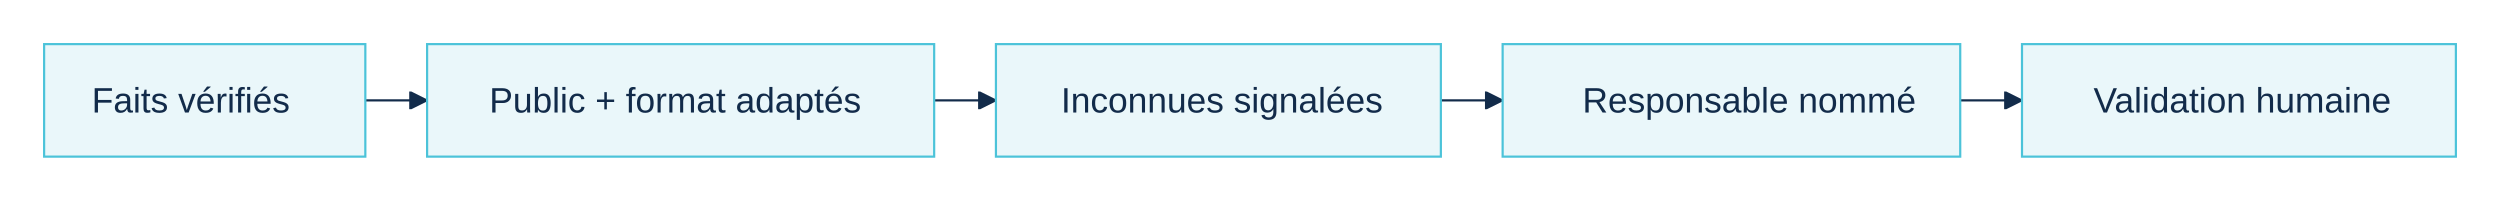
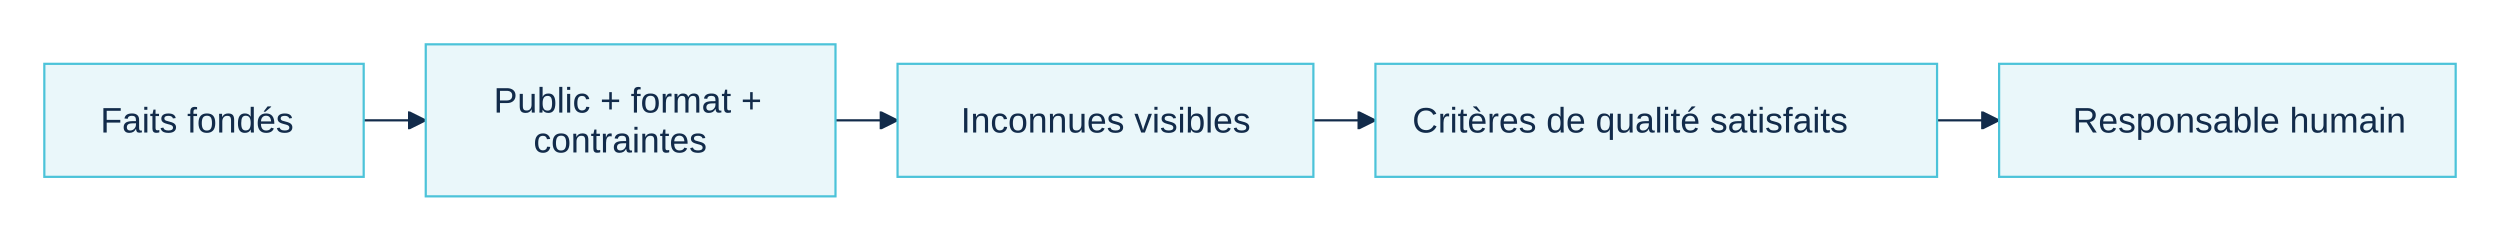
- <svg xmlns="http://www.w3.org/2000/svg" id="my-svg" width="100%" class="flowchart" style="max-width: 1109.22px; background-color: rgb(243, 243, 243);" viewBox="-12 -12 1133.219 91" role="graphics-document document" aria-roledescription="flowchart-v2" font-family="Segoe UI, Arial, sans-serif" font-size="16px" fill="#122B4A">
+ <svg xmlns="http://www.w3.org/2000/svg" id="my-svg" width="100%" class="flowchart" style="max-width: 1104.08px; background-color: rgb(243, 243, 243);" viewBox="-12 -12 1128.078 108.6" role="graphics-document document" aria-roledescription="flowchart-v2" font-family="Segoe UI, Arial, sans-serif" font-size="16px" fill="#122B4A">
  <style>#my-svg{font-family:Segoe UI,Arial,sans-serif;font-size:16px;fill:#122B4A;}@keyframes edge-animation-frame{from{stroke-dashoffset:0;}}@keyframes dash{to{stroke-dashoffset:0;}}#my-svg .edge-animation-slow{stroke-dasharray:9,5!important;stroke-dashoffset:900;animation:dash 50s linear infinite;stroke-linecap:round;}#my-svg .edge-animation-fast{stroke-dasharray:9,5!important;stroke-dashoffset:900;animation:dash 20s linear infinite;stroke-linecap:round;}#my-svg .error-icon{fill:#F3F3F3;}#my-svg .error-text{fill:#122B4A;stroke:#122B4A;}#my-svg .edge-thickness-normal{stroke-width:1px;}#my-svg .edge-thickness-thick{stroke-width:3.5px;}#my-svg .edge-pattern-solid{stroke-dasharray:0;}#my-svg .edge-thickness-invisible{stroke-width:0;fill:none;}#my-svg .edge-pattern-dashed{stroke-dasharray:3;}#my-svg .edge-pattern-dotted{stroke-dasharray:2;}#my-svg .marker{fill:#122B4A;stroke:#122B4A;}#my-svg .marker.cross{stroke:#122B4A;}#my-svg svg{font-family:Segoe UI,Arial,sans-serif;font-size:16px;}#my-svg p{margin:0;}#my-svg .label{font-family:Segoe UI,Arial,sans-serif;color:#122B4A;}#my-svg .cluster-label text{fill:#122B4A;}#my-svg .cluster-label span{color:#122B4A;}#my-svg .cluster-label span p{background-color:transparent;}#my-svg .label text,#my-svg span{fill:#122B4A;color:#122B4A;}#my-svg .node rect,#my-svg .node circle,#my-svg .node ellipse,#my-svg .node polygon,#my-svg .node path{fill:#EAF7FA;stroke:#4CC3D9;stroke-width:1px;}#my-svg .rough-node .label text,#my-svg .node .label text,#my-svg .image-shape .label,#my-svg .icon-shape .label{text-anchor:middle;}#my-svg .node .katex path{fill:#000;stroke:#000;stroke-width:1px;}#my-svg .rough-node .label,#my-svg .node .label,#my-svg .image-shape .label,#my-svg .icon-shape .label{text-align:center;}#my-svg .node.clickable{cursor:pointer;}#my-svg .root .anchor path{fill:#122B4A!important;stroke-width:0;stroke:#122B4A;}#my-svg .arrowheadPath{fill:#0c0c0c;}#my-svg .edgePaths .path{stroke:#122B4A;stroke-width:1px;}#my-svg .flowchart-link{stroke:#122B4A;fill:none;}#my-svg .edgeLabel{background-color:#F3F3F3;text-align:center;}#my-svg .edgeLabel p{background-color:#F3F3F3;}#my-svg .edgeLabel rect{opacity:0.5;background-color:#F3F3F3;fill:#F3F3F3;}#my-svg .labelBkg{background-color:rgba(243, 243, 243, 0.5);}#my-svg .cluster rect{fill:#F3F3F3;stroke:#4CC3D9;stroke-width:1px;}#my-svg .cluster text{fill:#122B4A;}#my-svg .cluster span{color:#122B4A;}#my-svg .node .collapsed-indicator{fill:#4CC3D9;stroke:none;opacity:0.6;}#my-svg .node .collapsed-separator{stroke:#4CC3D9;stroke-width:0.75px;}#my-svg div.mermaidTooltip{position:absolute;text-align:center;max-width:200px;padding:2px;font-family:Segoe UI,Arial,sans-serif;font-size:12px;background:#F3F3F3;border:1px solid #4CC3D9;border-radius:2px;pointer-events:none;z-index:100;}#my-svg .flowchartTitleText{text-anchor:middle;font-size:18px;fill:#122B4A;}#my-svg rect.text{fill:none;stroke-width:0;}#my-svg .icon-shape,#my-svg .image-shape{background-color:#F3F3F3;text-align:center;}#my-svg .icon-shape p,#my-svg .image-shape p{background-color:#F3F3F3;padding:2px;}#my-svg .icon-shape .label rect,#my-svg .image-shape .label rect{opacity:0.5;background-color:#F3F3F3;fill:#F3F3F3;}#my-svg .label-icon{display:inline-block;height:1em;overflow:visible;vertical-align:-0.125em;}#my-svg .node .label-icon path{fill:currentColor;stroke:revert;stroke-width:revert;}#my-svg .node .neo-node{stroke:#4CC3D9;}#my-svg [data-look="neo"].node rect,#my-svg [data-look="neo"].cluster rect,#my-svg [data-look="neo"].node polygon{stroke:url(#my-svg-gradient);filter:drop-shadow( 1px 2px 2px rgba(185,185,185,1));}#my-svg [data-look="neo"].swimlane.cluster rect{filter:none;}#my-svg [data-look="neo"].node path{stroke:url(#my-svg-gradient);stroke-width:1px;}#my-svg [data-look="neo"].node .outer-path{filter:drop-shadow( 1px 2px 2px rgba(185,185,185,1));}#my-svg [data-look="neo"].node .neo-line path{stroke:#4CC3D9;filter:none;}#my-svg [data-look="neo"].node circle{stroke:url(#my-svg-gradient);filter:drop-shadow( 1px 2px 2px rgba(185,185,185,1));}#my-svg [data-look="neo"].node circle .state-start{fill:#000000;}#my-svg [data-look="neo"].icon-shape .icon{fill:url(#my-svg-gradient);filter:drop-shadow( 1px 2px 2px rgba(185,185,185,1));}#my-svg [data-look="neo"].icon-shape .icon-neo path{stroke:url(#my-svg-gradient);filter:drop-shadow( 1px 2px 2px rgba(185,185,185,1));}#my-svg :root{--mermaid-font-family:Segoe UI,Arial,sans-serif;}</style>
  <g>
    <marker id="my-svg_flowchart-v2-pointEnd" class="marker flowchart-v2" viewBox="0 0 10 10" refX="5" refY="5" markerUnits="userSpaceOnUse" markerWidth="8" markerHeight="8" orient="auto">
      <path d="M 0 0 L 10 5 L 0 10 z" class="arrowMarkerPath" style="stroke-width: 1; stroke-dasharray: 1, 0;" fill="#122B4A" stroke="#122B4A" />
    </marker>
    <marker id="my-svg_flowchart-v2-pointStart" class="marker flowchart-v2" viewBox="0 0 10 10" refX="4.5" refY="5" markerUnits="userSpaceOnUse" markerWidth="8" markerHeight="8" orient="auto">
      <path d="M 0 5 L 10 10 L 10 0 z" class="arrowMarkerPath" style="stroke-width: 1; stroke-dasharray: 1, 0;" fill="#122B4A" stroke="#122B4A" />
    </marker>
    <marker id="my-svg_flowchart-v2-pointEnd-margin" class="marker flowchart-v2" viewBox="0 0 11.5 14" refX="11.5" refY="7" markerUnits="userSpaceOnUse" markerWidth="10.5" markerHeight="14" orient="auto">
      <path d="M 0 0 L 11.5 7 L 0 14 z" class="arrowMarkerPath" style="stroke-width: 0; stroke-dasharray: 1, 0;" fill="#122B4A" stroke="#122B4A" />
    </marker>
    <marker id="my-svg_flowchart-v2-pointStart-margin" class="marker flowchart-v2" viewBox="0 0 11.5 14" refX="1" refY="7" markerUnits="userSpaceOnUse" markerWidth="11.5" markerHeight="14" orient="auto">
      <polygon points="0,7 11.5,14 11.5,0" class="arrowMarkerPath" style="stroke-width: 0; stroke-dasharray: 1, 0;" fill="#122B4A" stroke="#122B4A" />
    </marker>
    <marker id="my-svg_flowchart-v2-circleEnd" class="marker flowchart-v2" viewBox="0 0 10 10" refX="11" refY="5" markerUnits="userSpaceOnUse" markerWidth="11" markerHeight="11" orient="auto">
      <circle cx="5" cy="5" r="5" class="arrowMarkerPath" style="stroke-width: 1; stroke-dasharray: 1, 0;" fill="#122B4A" stroke="#122B4A" />
    </marker>
    <marker id="my-svg_flowchart-v2-circleStart" class="marker flowchart-v2" viewBox="0 0 10 10" refX="-1" refY="5" markerUnits="userSpaceOnUse" markerWidth="11" markerHeight="11" orient="auto">
      <circle cx="5" cy="5" r="5" class="arrowMarkerPath" style="stroke-width: 1; stroke-dasharray: 1, 0;" fill="#122B4A" stroke="#122B4A" />
    </marker>
    <marker id="my-svg_flowchart-v2-circleEnd-margin" class="marker flowchart-v2" viewBox="0 0 10 10" refY="5" refX="12.25" markerUnits="userSpaceOnUse" markerWidth="14" markerHeight="14" orient="auto">
      <circle cx="5" cy="5" r="5" class="arrowMarkerPath" style="stroke-width: 0; stroke-dasharray: 1, 0;" fill="#122B4A" stroke="#122B4A" />
    </marker>
    <marker id="my-svg_flowchart-v2-circleStart-margin" class="marker flowchart-v2" viewBox="0 0 10 10" refX="-2" refY="5" markerUnits="userSpaceOnUse" markerWidth="14" markerHeight="14" orient="auto">
      <circle cx="5" cy="5" r="5" class="arrowMarkerPath" style="stroke-width: 0; stroke-dasharray: 1, 0;" fill="#122B4A" stroke="#122B4A" />
    </marker>
    <marker id="my-svg_flowchart-v2-crossEnd" class="marker cross flowchart-v2" viewBox="0 0 11 11" refX="12" refY="5.2" markerUnits="userSpaceOnUse" markerWidth="11" markerHeight="11" orient="auto">
      <path d="M 1,1 l 9,9 M 10,1 l -9,9" class="arrowMarkerPath" style="stroke-width: 2; stroke-dasharray: 1, 0;" fill="#122B4A" stroke="#122B4A" />
    </marker>
    <marker id="my-svg_flowchart-v2-crossStart" class="marker cross flowchart-v2" viewBox="0 0 11 11" refX="-1" refY="5.2" markerUnits="userSpaceOnUse" markerWidth="11" markerHeight="11" orient="auto">
      <path d="M 1,1 l 9,9 M 10,1 l -9,9" class="arrowMarkerPath" style="stroke-width: 2; stroke-dasharray: 1, 0;" fill="#122B4A" stroke="#122B4A" />
    </marker>
    <marker id="my-svg_flowchart-v2-crossEnd-margin" class="marker cross flowchart-v2" viewBox="0 0 15 15" refX="17.7" refY="7.5" markerUnits="userSpaceOnUse" markerWidth="12" markerHeight="12" orient="auto">
      <path d="M 1,1 L 14,14 M 1,14 L 14,1" class="arrowMarkerPath" style="stroke-width: 2.5;" fill="#122B4A" stroke="#122B4A" />
    </marker>
    <marker id="my-svg_flowchart-v2-crossStart-margin" class="marker cross flowchart-v2" viewBox="0 0 15 15" refX="-3.5" refY="7.5" markerUnits="userSpaceOnUse" markerWidth="12" markerHeight="12" orient="auto">
      <path d="M 1,1 L 14,14 M 1,14 L 14,1" class="arrowMarkerPath" style="stroke-width: 2.5; stroke-dasharray: 1, 0;" fill="#122B4A" stroke="#122B4A" />
    </marker>
    <g class="root">
      <g class="clusters" />
      <g class="edgePaths">
-         <path d="M153.602,33.5L167.602,33.5L177.602,33.5" id="my-svg-L_A_B_0" class="edge-thickness-normal edge-pattern-solid edge-thickness-normal edge-pattern-solid flowchart-link" style=";" data-edge="true" data-et="edge" data-id="L_A_B_0" data-points="W3sieCI6MTUzLjYwMTU2MjUsInkiOjMzLjV9LHsieCI6MTY3LjYwMTU2MjUsInkiOjMzLjV9LHsieCI6MTgxLjYwMTU2MjUsInkiOjMzLjV9XQ==" data-look="classic" marker-end="url(#my-svg_flowchart-v2-pointEnd)" fill="none" stroke="#122B4A" stroke-width="1" />
-         <path d="M411.445,33.5L425.445,33.5L435.445,33.5" id="my-svg-L_B_C_0" class="edge-thickness-normal edge-pattern-solid edge-thickness-normal edge-pattern-solid flowchart-link" style=";" data-edge="true" data-et="edge" data-id="L_B_C_0" data-points="W3sieCI6NDExLjQ0NTMxMjUsInkiOjMzLjV9LHsieCI6NDI1LjQ0NTMxMjUsInkiOjMzLjV9LHsieCI6NDM5LjQ0NTMxMjUsInkiOjMzLjV9XQ==" data-look="classic" marker-end="url(#my-svg_flowchart-v2-pointEnd)" fill="none" stroke="#122B4A" stroke-width="1" />
-         <path d="M641.125,33.5L655.125,33.5L665.125,33.5" id="my-svg-L_C_D_0" class="edge-thickness-normal edge-pattern-solid edge-thickness-normal edge-pattern-solid flowchart-link" style=";" data-edge="true" data-et="edge" data-id="L_C_D_0" data-points="W3sieCI6NjQxLjEyNSwieSI6MzMuNX0seyJ4Ijo2NTUuMTI1LCJ5IjozMy41fSx7IngiOjY2OS4xMjUsInkiOjMzLjV9XQ==" data-look="classic" marker-end="url(#my-svg_flowchart-v2-pointEnd)" fill="none" stroke="#122B4A" stroke-width="1" />
-         <path d="M876.547,33.5L890.547,33.5L900.547,33.5" id="my-svg-L_D_E_0" class="edge-thickness-normal edge-pattern-solid edge-thickness-normal edge-pattern-solid flowchart-link" style=";" data-edge="true" data-et="edge" data-id="L_D_E_0" data-points="W3sieCI6ODc2LjU0Njg3NSwieSI6MzMuNX0seyJ4Ijo4OTAuNTQ2ODc1LCJ5IjozMy41fSx7IngiOjkwNC41NDY4NzUsInkiOjMzLjV9XQ==" data-look="classic" marker-end="url(#my-svg_flowchart-v2-pointEnd)" fill="none" stroke="#122B4A" stroke-width="1" />
+         <path d="M152.109,42.3L166.109,42.3L176.109,42.3" id="my-svg-L_A_B_0" class="edge-thickness-normal edge-pattern-solid edge-thickness-normal edge-pattern-solid flowchart-link" style=";" data-edge="true" data-et="edge" data-id="L_A_B_0" data-points="W3sieCI6MTUyLjEwOTM3NSwieSI6NDIuMjk5OTk5MjM3MDYwNTV9LHsieCI6MTY2LjEwOTM3NSwieSI6NDIuMjk5OTk5MjM3MDYwNTV9LHsieCI6MTgwLjEwOTM3NSwieSI6NDIuMjk5OTk5MjM3MDYwNTV9XQ==" data-look="classic" marker-end="url(#my-svg_flowchart-v2-pointEnd)" fill="none" stroke="#122B4A" stroke-width="1" />
+         <path d="M365,42.3L379,42.3L389,42.3" id="my-svg-L_B_C_0" class="edge-thickness-normal edge-pattern-solid edge-thickness-normal edge-pattern-solid flowchart-link" style=";" data-edge="true" data-et="edge" data-id="L_B_C_0" data-points="W3sieCI6MzY1LCJ5Ijo0Mi4yOTk5OTkyMzcwNjA1NX0seyJ4IjozNzksInkiOjQyLjI5OTk5OTIzNzA2MDU1fSx7IngiOjM5MywieSI6NDIuMjk5OTk5MjM3MDYwNTV9XQ==" data-look="classic" marker-end="url(#my-svg_flowchart-v2-pointEnd)" fill="none" stroke="#122B4A" stroke-width="1" />
+         <path d="M580.641,42.3L594.641,42.3L604.641,42.3" id="my-svg-L_C_D_0" class="edge-thickness-normal edge-pattern-solid edge-thickness-normal edge-pattern-solid flowchart-link" style=";" data-edge="true" data-et="edge" data-id="L_C_D_0" data-points="W3sieCI6NTgwLjY0MDYyNSwieSI6NDIuMjk5OTk5MjM3MDYwNTV9LHsieCI6NTk0LjY0MDYyNSwieSI6NDIuMjk5OTk5MjM3MDYwNTV9LHsieCI6NjA4LjY0MDYyNSwieSI6NDIuMjk5OTk5MjM3MDYwNTV9XQ==" data-look="classic" marker-end="url(#my-svg_flowchart-v2-pointEnd)" fill="none" stroke="#122B4A" stroke-width="1" />
+         <path d="M862.063,42.3L876.063,42.3L886.063,42.3" id="my-svg-L_D_E_0" class="edge-thickness-normal edge-pattern-solid edge-thickness-normal edge-pattern-solid flowchart-link" style=";" data-edge="true" data-et="edge" data-id="L_D_E_0" data-points="W3sieCI6ODYyLjA2MjUsInkiOjQyLjI5OTk5OTIzNzA2MDU1fSx7IngiOjg3Ni4wNjI1LCJ5Ijo0Mi4yOTk5OTkyMzcwNjA1NX0seyJ4Ijo4OTAuMDYyNSwieSI6NDIuMjk5OTk5MjM3MDYwNTV9XQ==" data-look="classic" marker-end="url(#my-svg_flowchart-v2-pointEnd)" fill="none" stroke="#122B4A" stroke-width="1" />
      </g>
      <g class="edgeLabels">
        <g class="edgeLabel" />
        <g>
          <rect class="background" style="stroke: none" />
        </g>
        <g class="edgeLabel" />
        <g>
          <rect class="background" style="stroke: none" />
        </g>
        <g class="edgeLabel" />
        <g>
          <rect class="background" style="stroke: none" />
        </g>
        <g class="edgeLabel" />
        <g>
          <rect class="background" style="stroke: none" />
        </g>
      </g>
      <g class="nodes">
-         <g class="node default" id="my-svg-flowchart-A-0" data-look="classic" transform="translate(80.80078, 33.5)">
-           <rect class="basic label-container" style="" x="-72.801" y="-25.5" width="145.602" height="51" fill="#EAF7FA" stroke="#4CC3D9" stroke-width="1" />
-           <text x="-51.200" y="5.500" text-anchor="start" font-family="Segoe UI, Arial, sans-serif" font-size="16" font-weight="normal" fill="#122B4A">Faits vérifiés</text>
+         <g class="node default" id="my-svg-flowchart-A-0" data-look="classic" transform="translate(80.05469, 42.3)">
+           <rect class="basic label-container" style="" x="-72.055" y="-25.5" width="144.109" height="51" fill="#EAF7FA" stroke="#4CC3D9" stroke-width="1" />
+           <text x="-46.720" y="5.500" text-anchor="start" font-family="Segoe UI, Arial, sans-serif" font-size="16" font-weight="normal" fill="#122B4A">Faits fondés</text>
        </g>
-         <g class="node default" id="my-svg-flowchart-B-1" data-look="classic" transform="translate(296.5234, 33.5)">
-           <rect class="basic label-container" style="" x="-114.922" y="-25.5" width="229.844" height="51" fill="#EAF7FA" stroke="#4CC3D9" stroke-width="1" />
-           <text x="-86.720" y="5.500" text-anchor="start" font-family="Segoe UI, Arial, sans-serif" font-size="16" font-weight="normal" fill="#122B4A">Public + format adaptés</text>
+         <g class="node default" id="my-svg-flowchart-B-1" data-look="classic" transform="translate(272.5547, 42.3)">
+           <rect class="basic label-container" style="" x="-92.445" y="-34.3" width="184.891" height="68.6" fill="#EAF7FA" stroke="#4CC3D9" stroke-width="1" />
+           <text x="-61.760" y="-3.500" text-anchor="start" font-family="Segoe UI, Arial, sans-serif" font-size="16" font-weight="normal" fill="#122B4A">Public + format +</text>
+           <text x="-43.840" y="14.500" text-anchor="start" font-family="Segoe UI, Arial, sans-serif" font-size="16" font-weight="normal" fill="#122B4A">contraintes</text>
        </g>
-         <g class="node default" id="my-svg-flowchart-C-3" data-look="classic" transform="translate(540.2852, 33.5)">
-           <rect class="basic label-container" style="" x="-100.84" y="-25.5" width="201.68" height="51" fill="#EAF7FA" stroke="#4CC3D9" stroke-width="1" />
-           <text x="-71.360" y="5.500" text-anchor="start" font-family="Segoe UI, Arial, sans-serif" font-size="16" font-weight="normal" fill="#122B4A">Inconnues signalées</text>
+         <g class="node default" id="my-svg-flowchart-C-3" data-look="classic" transform="translate(486.8203, 42.3)">
+           <rect class="basic label-container" style="" x="-93.82" y="-25.5" width="187.641" height="51" fill="#EAF7FA" stroke="#4CC3D9" stroke-width="1" />
+           <text x="-65.280" y="5.500" text-anchor="start" font-family="Segoe UI, Arial, sans-serif" font-size="16" font-weight="normal" fill="#122B4A">Inconnues visibles</text>
        </g>
-         <g class="node default" id="my-svg-flowchart-D-5" data-look="classic" transform="translate(772.8359, 33.5)">
-           <rect class="basic label-container" style="" x="-103.711" y="-25.5" width="207.422" height="51" fill="#EAF7FA" stroke="#4CC3D9" stroke-width="1" />
-           <text x="-67.520" y="5.500" text-anchor="start" font-family="Segoe UI, Arial, sans-serif" font-size="16" font-weight="normal" fill="#122B4A">Responsable nommé</text>
+         <g class="node default" id="my-svg-flowchart-D-5" data-look="classic" transform="translate(735.3516, 42.3)">
+           <rect class="basic label-container" style="" x="-126.711" y="-25.5" width="253.422" height="51" fill="#EAF7FA" stroke="#4CC3D9" stroke-width="1" />
+           <text x="-110.080" y="5.500" text-anchor="start" font-family="Segoe UI, Arial, sans-serif" font-size="16" font-weight="normal" fill="#122B4A">Critères de qualité satisfaits</text>
        </g>
-         <g class="node default" id="my-svg-flowchart-E-7" data-look="classic" transform="translate(1002.883, 33.5)">
-           <rect class="basic label-container" style="" x="-98.336" y="-25.5" width="196.672" height="51" fill="#EAF7FA" stroke="#4CC3D9" stroke-width="1" />
-           <text x="-65.920" y="5.500" text-anchor="start" font-family="Segoe UI, Arial, sans-serif" font-size="16" font-weight="normal" fill="#122B4A">Validation humaine</text>
+         <g class="node default" id="my-svg-flowchart-E-7" data-look="classic" transform="translate(993.0703, 42.3)">
+           <rect class="basic label-container" style="" x="-103.008" y="-25.5" width="206.016" height="51" fill="#EAF7FA" stroke="#4CC3D9" stroke-width="1" />
+           <text x="-69.760" y="5.500" text-anchor="start" font-family="Segoe UI, Arial, sans-serif" font-size="16" font-weight="normal" fill="#122B4A">Responsable humain</text>
        </g>
      </g>
    </g>
  </g>
  <defs>
    <filter id="my-svg-drop-shadow" height="130%" width="130%">
      <feDropShadow dx="4" dy="4" stdDeviation="0" flood-opacity="0.06" flood-color="#000000" />
    </filter>
  </defs>
  <defs>
    <filter id="my-svg-drop-shadow-small" height="150%" width="150%">
      <feDropShadow dx="2" dy="2" stdDeviation="0" flood-opacity="0.06" flood-color="#000000" />
    </filter>
  </defs>
  <linearGradient id="my-svg-gradient" gradientUnits="objectBoundingBox" x1="0%" y1="0%" x2="100%" y2="0%">
    <stop offset="0%" stop-color="#4CC3D9" stop-opacity="1" />
    <stop offset="100%" stop-color="#122B4A" stop-opacity="1" />
  </linearGradient>
</svg>
